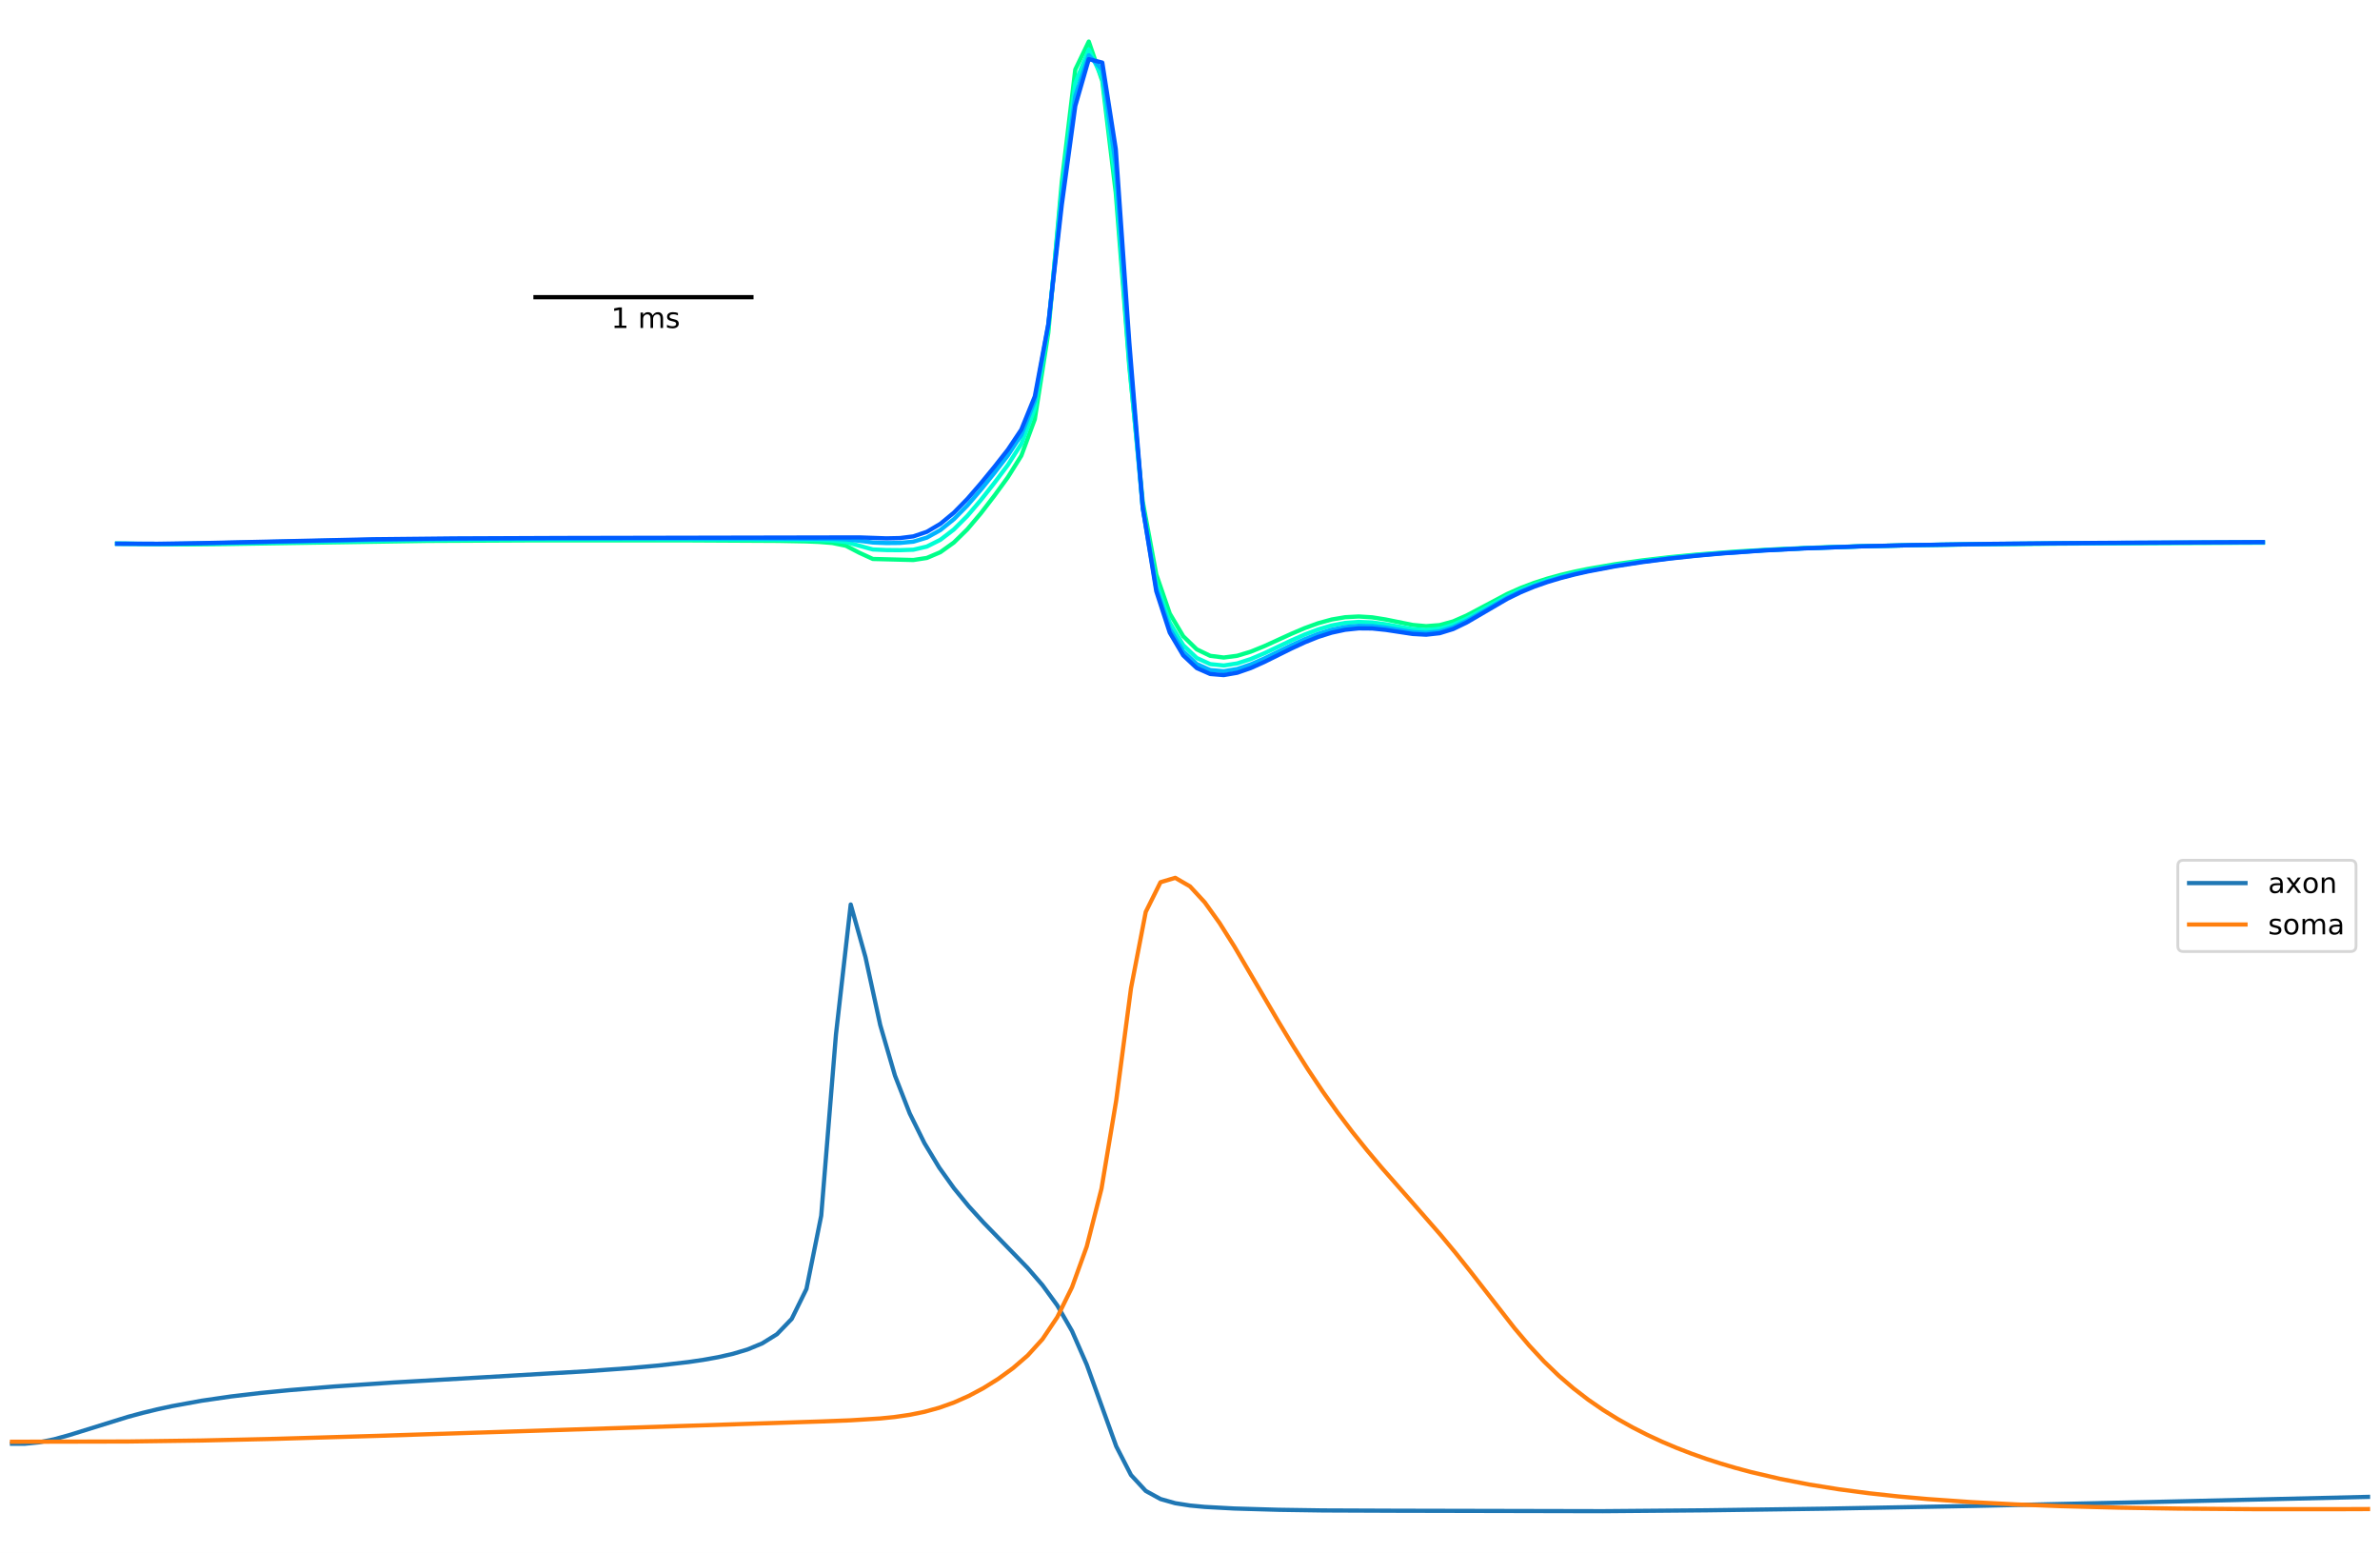
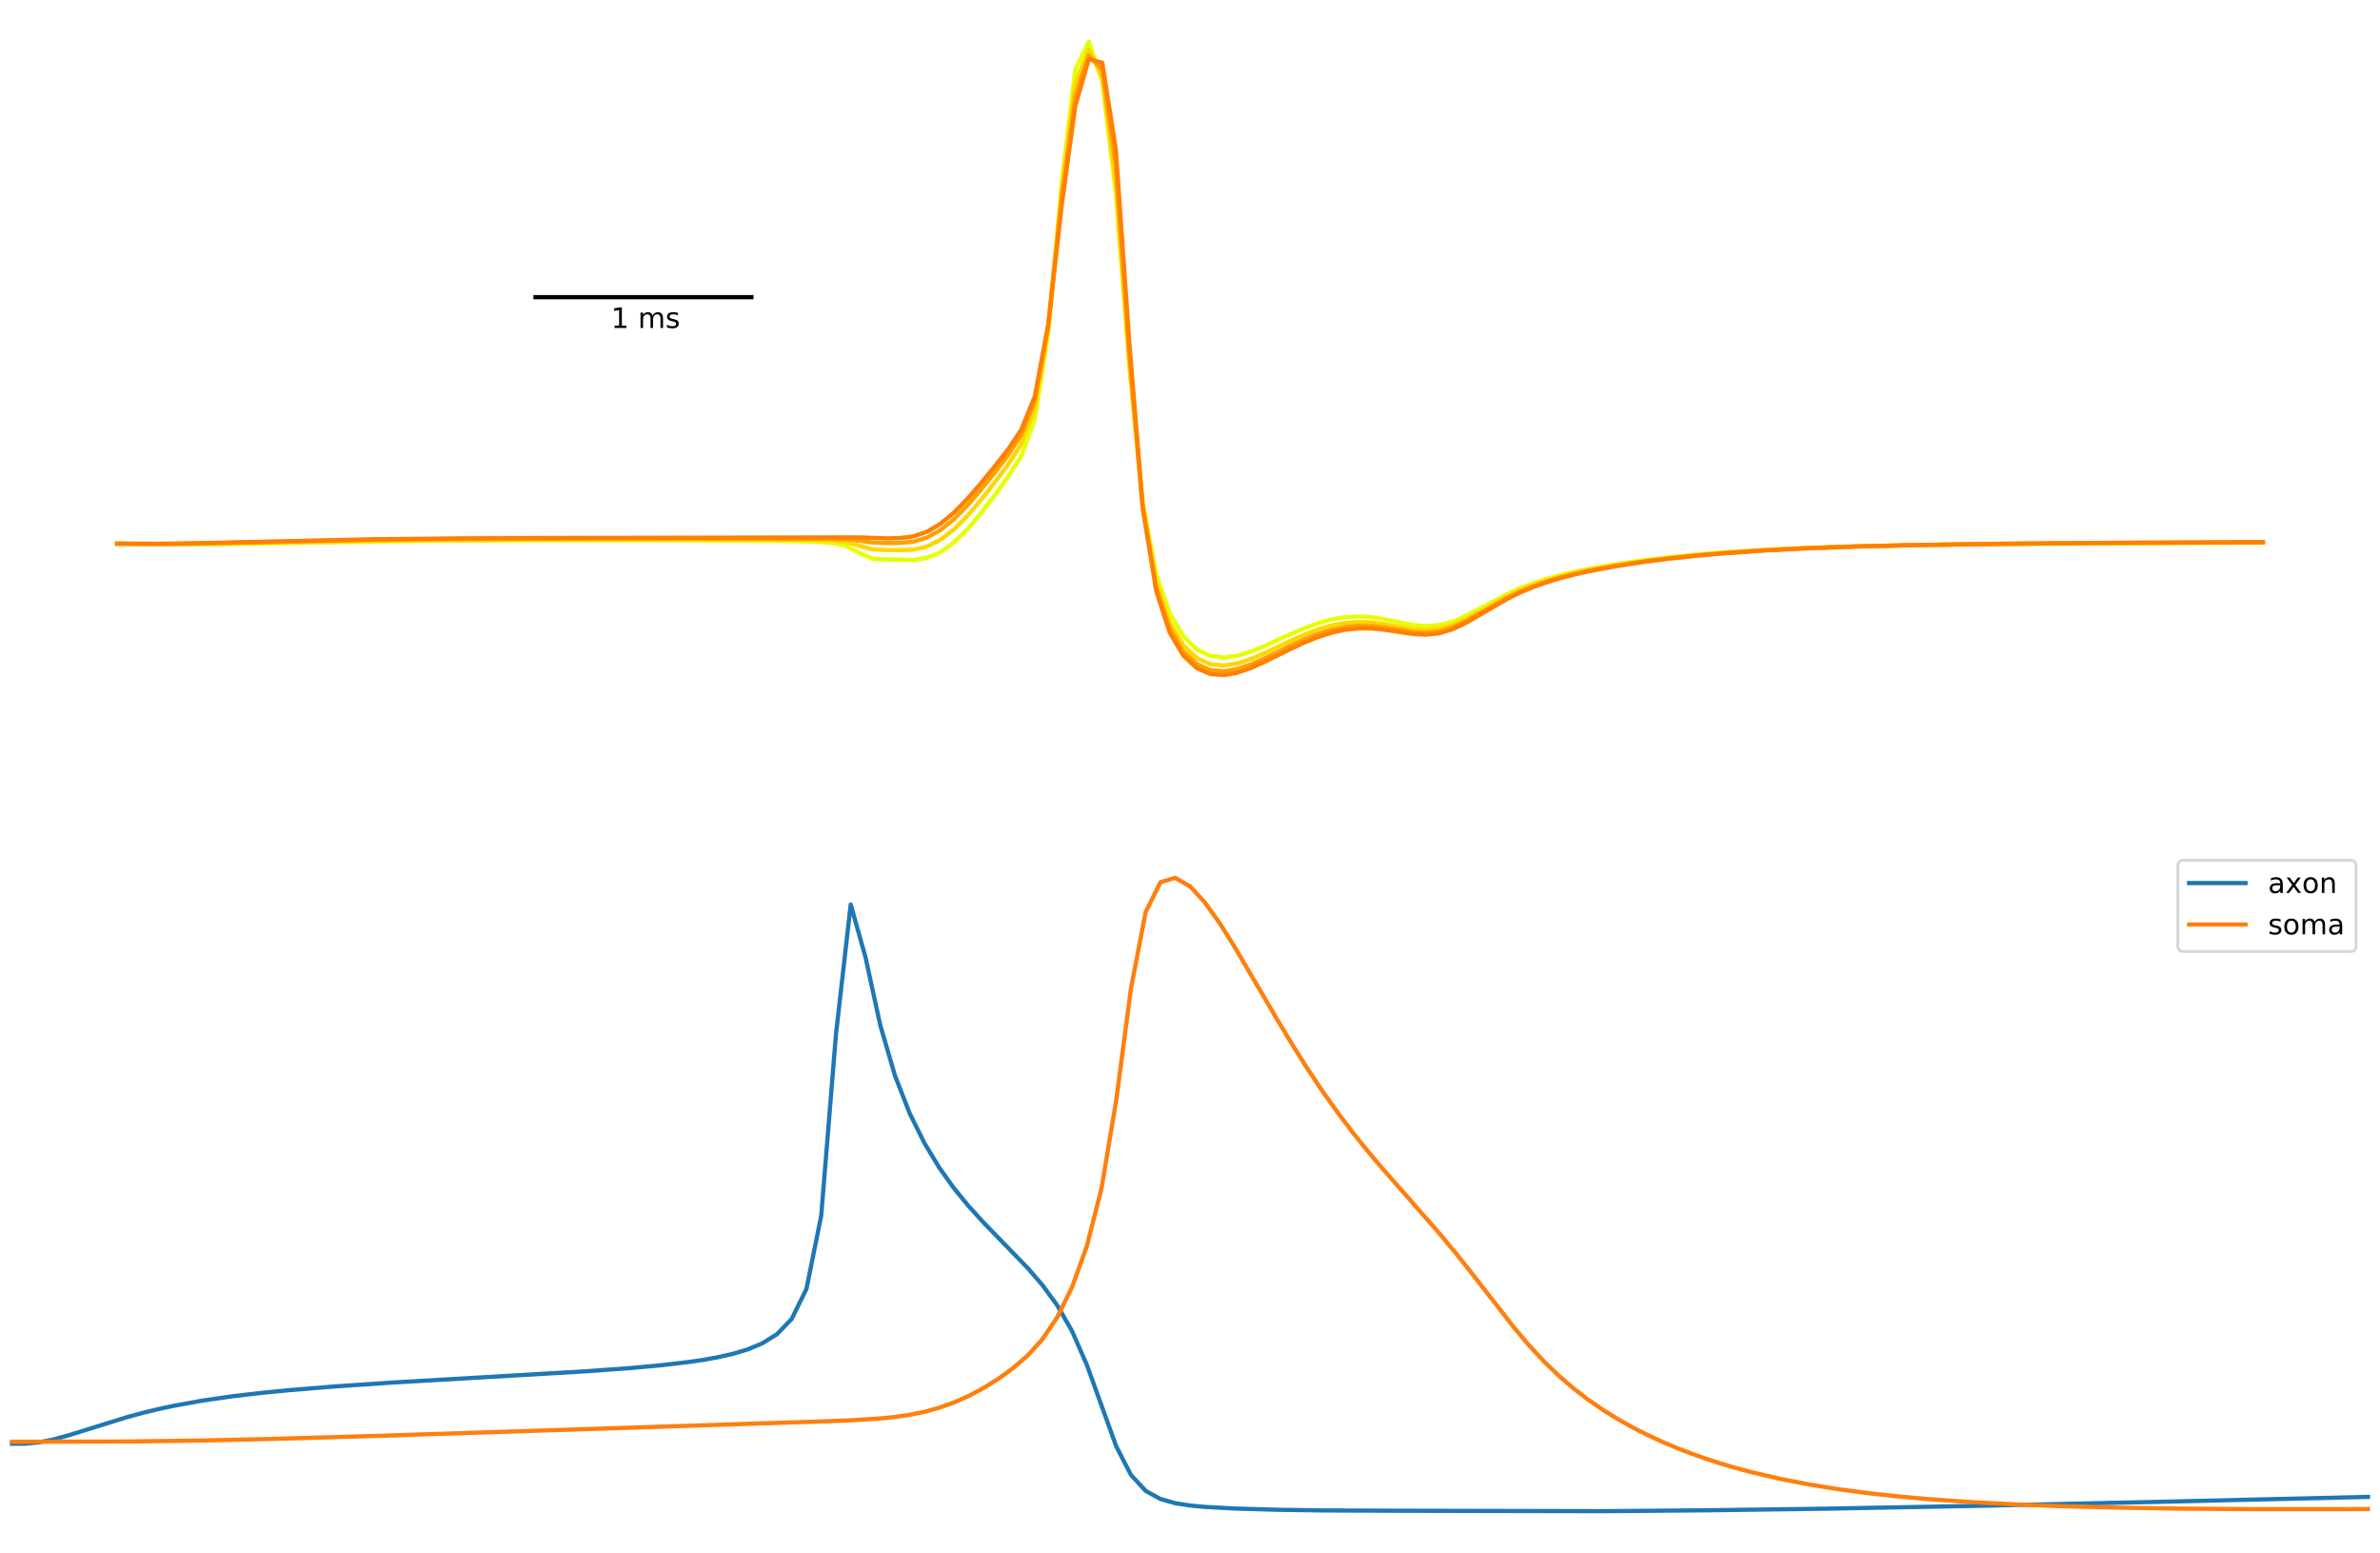
<svg xmlns="http://www.w3.org/2000/svg" xmlns:xlink="http://www.w3.org/1999/xlink" height="550.6pt" version="1.1" viewBox="0 0 844 550.6" width="844pt">
  <defs>
    <style type="text/css">
*{stroke-linecap:butt;stroke-linejoin:round;}
  </style>
  </defs>
  <g id="figure_1">
    <g id="patch_1">
      <path d="M 0 550.6  L 844 550.6  L 844 0  L 0 0  z " style="fill:#ffffff;" />
    </g>
    <g id="axes_1">
      <g id="line2d_1">
-         <path clip-path="url(#pa6ac949edf)" d="M 41.545 192.749  L 65.473 193.038  L 79.83 192.895  L 151.614 191.772  L 189.899 191.584  L 242.54 191.587  L 276.039 191.766  L 285.611 191.946  L 290.396 192.137  L 295.182 192.522  L 299.967 193.497  L 304.753 195.988  L 309.539 198.185  L 323.895 198.552  L 328.681 197.824  L 333.467 195.782  L 338.252 192.361  L 343.038 187.668  L 347.823 182.006  L 352.609 175.782  L 357.395 169.227  L 362.18 161.571  L 366.966 148.634  L 371.751 117.988  L 376.537 64.509  L 381.322 24.658  L 386.108 14.731  L 390.894 28.749  L 395.679 68.399  L 400.465 129.732  L 405.25 177.899  L 410.036 203.655  L 414.822 217.533  L 419.607 225.59  L 424.393 230.231  L 429.178 232.53  L 433.964 233.128  L 438.75 232.505  L 443.535 231.057  L 448.321 229.112  L 457.892 224.743  L 462.678 222.707  L 467.463 220.97  L 472.249 219.651  L 477.034 218.838  L 481.82 218.581  L 486.605 218.878  L 491.391 219.64  L 500.962 221.578  L 505.748 222.015  L 510.533 221.636  L 515.319 220.323  L 520.105 218.223  L 534.461 210.614  L 539.247 208.482  L 544.033 206.665  L 548.818 205.126  L 553.604 203.815  L 558.389 202.684  L 563.175 201.697  L 572.746 200.043  L 582.317 198.7  L 591.889 197.583  L 601.46 196.651  L 615.816 195.544  L 630.173 194.726  L 644.53 194.131  L 663.672 193.584  L 687.6 193.149  L 721.099 192.795  L 768.955 192.529  L 802.455 192.424  L 802.455 192.424  " style="fill:none;stroke:#00ff89;stroke-linecap:square;stroke-width:1.5;" />
+         <path clip-path="url(#pe957faecbf)" d="M 41.545 192.749  L 65.473 193.038  L 79.83 192.895  L 151.614 191.772  L 189.899 191.584  L 242.54 191.587  L 276.039 191.766  L 285.611 191.946  L 290.396 192.137  L 295.182 192.522  L 299.967 193.497  L 304.753 195.988  L 309.539 198.185  L 323.895 198.552  L 328.681 197.824  L 333.467 195.782  L 338.252 192.361  L 343.038 187.668  L 347.823 182.006  L 352.609 175.782  L 357.395 169.227  L 362.18 161.571  L 366.966 148.634  L 371.751 117.988  L 376.537 64.509  L 381.322 24.658  L 386.108 14.731  L 390.894 28.749  L 395.679 68.399  L 400.465 129.732  L 405.25 177.899  L 410.036 203.655  L 414.822 217.533  L 419.607 225.59  L 424.393 230.231  L 429.178 232.53  L 433.964 233.128  L 438.75 232.505  L 443.535 231.057  L 448.321 229.112  L 457.892 224.743  L 462.678 222.707  L 467.463 220.97  L 472.249 219.651  L 477.034 218.838  L 481.82 218.581  L 486.605 218.878  L 491.391 219.64  L 500.962 221.578  L 505.748 222.015  L 510.533 221.636  L 515.319 220.323  L 520.105 218.223  L 534.461 210.614  L 539.247 208.482  L 544.033 206.665  L 548.818 205.126  L 553.604 203.815  L 558.389 202.684  L 563.175 201.697  L 572.746 200.043  L 582.317 198.7  L 591.889 197.583  L 601.46 196.651  L 615.816 195.544  L 630.173 194.726  L 644.53 194.131  L 663.672 193.584  L 687.6 193.149  L 721.099 192.795  L 768.955 192.529  L 802.455 192.424  L 802.455 192.424  " style="fill:none;stroke:#e6ff00;stroke-linecap:square;stroke-width:1.5;" />
      </g>
      <g id="line2d_2">
-         <path clip-path="url(#pa6ac949edf)" d="M 41.545 192.761  L 60.688 192.919  L 75.045 192.754  L 146.828 191.464  L 180.328 191.251  L 228.184 191.186  L 280.825 191.323  L 290.396 191.472  L 295.182 191.669  L 299.967 192.176  L 309.539 194.819  L 314.324 195.025  L 319.11 195.066  L 323.895 194.904  L 328.681 193.787  L 333.467 191.394  L 338.252 187.726  L 343.038 182.931  L 347.823 177.314  L 352.609 171.244  L 357.395 164.877  L 362.18 157.396  L 366.966 144.84  L 371.751 116.093  L 376.537 67.107  L 381.322 29.507  L 386.108 17.562  L 390.894 27.588  L 395.679 64.804  L 400.465 128.576  L 405.25 179.874  L 410.036 206.722  L 414.822 220.775  L 419.607 228.765  L 424.393 233.293  L 429.178 235.475  L 433.964 235.959  L 438.75 235.226  L 443.535 233.675  L 448.321 231.634  L 457.892 227.095  L 462.678 224.979  L 467.463 223.164  L 472.249 221.763  L 477.034 220.861  L 481.82 220.507  L 486.605 220.697  L 491.391 221.343  L 500.962 223.052  L 505.748 223.391  L 510.533 222.923  L 515.319 221.52  L 520.105 219.319  L 534.461 211.392  L 539.247 209.176  L 544.033 207.289  L 548.818 205.691  L 553.604 204.327  L 558.389 203.149  L 563.175 202.12  L 572.746 200.392  L 582.317 198.986  L 591.889 197.816  L 601.46 196.84  L 611.031 196.028  L 625.388 195.075  L 639.744 194.375  L 658.887 193.728  L 682.815 193.213  L 711.528 192.838  L 754.599 192.523  L 802.455 192.335  L 802.455 192.335  " style="fill:none;stroke:#00ffd4;stroke-linecap:square;stroke-width:1.5;" />
+         <path clip-path="url(#pe957faecbf)" d="M 41.545 192.761  L 60.688 192.919  L 75.045 192.754  L 146.828 191.464  L 180.328 191.251  L 228.184 191.186  L 280.825 191.323  L 290.396 191.472  L 295.182 191.669  L 299.967 192.176  L 309.539 194.819  L 314.324 195.025  L 319.11 195.066  L 323.895 194.904  L 328.681 193.787  L 333.467 191.394  L 338.252 187.726  L 343.038 182.931  L 347.823 177.314  L 352.609 171.244  L 357.395 164.877  L 362.18 157.396  L 366.966 144.84  L 371.751 116.093  L 376.537 67.107  L 381.322 29.507  L 386.108 17.562  L 390.894 27.588  L 395.679 64.804  L 400.465 128.576  L 405.25 179.874  L 410.036 206.722  L 414.822 220.775  L 419.607 228.765  L 424.393 233.293  L 429.178 235.475  L 433.964 235.959  L 438.75 235.226  L 443.535 233.675  L 448.321 231.634  L 457.892 227.095  L 462.678 224.979  L 467.463 223.164  L 472.249 221.763  L 477.034 220.861  L 481.82 220.507  L 486.605 220.697  L 491.391 221.343  L 500.962 223.052  L 505.748 223.391  L 510.533 222.923  L 515.319 221.52  L 520.105 219.319  L 534.461 211.392  L 539.247 209.176  L 544.033 207.289  L 548.818 205.691  L 553.604 204.327  L 558.389 203.149  L 563.175 202.12  L 572.746 200.392  L 582.317 198.986  L 591.889 197.816  L 601.46 196.84  L 611.031 196.028  L 625.388 195.075  L 639.744 194.375  L 658.887 193.728  L 682.815 193.213  L 711.528 192.838  L 754.599 192.523  L 802.455 192.335  L 802.455 192.335  " style="fill:none;stroke:#ffd600;stroke-linecap:square;stroke-width:1.5;" />
      </g>
      <g id="line2d_3">
-         <path clip-path="url(#pa6ac949edf)" d="M 41.545 192.77  L 60.688 192.829  L 75.045 192.594  L 132.472 191.371  L 161.185 191.082  L 199.47 190.929  L 266.468 190.924  L 295.182 191.047  L 299.967 191.219  L 304.753 191.72  L 309.539 192.352  L 314.324 192.54  L 319.11 192.491  L 323.895 192.052  L 328.681 190.611  L 333.467 187.94  L 338.252 184.084  L 343.038 179.219  L 347.823 173.649  L 352.609 167.71  L 357.395 161.507  L 362.18 154.203  L 366.966 142.07  L 371.751 115.153  L 376.537 70.126  L 381.322 34.134  L 386.108 19.593  L 390.894 24.749  L 395.679 58.535  L 400.465 124.965  L 405.25 180.229  L 410.036 208.559  L 414.822 222.943  L 419.607 230.957  L 424.393 235.441  L 429.178 237.567  L 433.964 237.989  L 438.75 237.193  L 443.535 235.576  L 448.321 233.471  L 457.892 228.81  L 462.678 226.635  L 467.463 224.759  L 472.249 223.292  L 477.034 222.317  L 481.82 221.883  L 486.605 221.986  L 491.391 222.542  L 500.962 224.094  L 505.748 224.378  L 510.533 223.867  L 515.319 222.415  L 520.105 220.147  L 534.461 211.957  L 539.247 209.671  L 544.033 207.729  L 548.818 206.085  L 553.604 204.682  L 558.389 203.471  L 563.175 202.412  L 572.746 200.632  L 582.317 199.181  L 591.889 197.975  L 601.46 196.966  L 611.031 196.128  L 625.388 195.141  L 639.744 194.415  L 658.887 193.74  L 682.815 193.199  L 711.528 192.802  L 754.599 192.466  L 802.455 192.264  L 802.455 192.264  " style="fill:none;stroke:#00b4ff;stroke-linecap:square;stroke-width:1.5;" />
+         <path clip-path="url(#pe957faecbf)" d="M 41.545 192.77  L 60.688 192.829  L 75.045 192.594  L 132.472 191.371  L 161.185 191.082  L 199.47 190.929  L 266.468 190.924  L 295.182 191.047  L 299.967 191.219  L 304.753 191.72  L 309.539 192.352  L 314.324 192.54  L 319.11 192.491  L 323.895 192.052  L 328.681 190.611  L 333.467 187.94  L 338.252 184.084  L 343.038 179.219  L 347.823 173.649  L 352.609 167.71  L 357.395 161.507  L 362.18 154.203  L 366.966 142.07  L 371.751 115.153  L 376.537 70.126  L 381.322 34.134  L 386.108 19.593  L 390.894 24.749  L 395.679 58.535  L 400.465 124.965  L 405.25 180.229  L 410.036 208.559  L 414.822 222.943  L 419.607 230.957  L 424.393 235.441  L 429.178 237.567  L 433.964 237.989  L 438.75 237.193  L 443.535 235.576  L 448.321 233.471  L 457.892 228.81  L 462.678 226.635  L 467.463 224.759  L 472.249 223.292  L 477.034 222.317  L 481.82 221.883  L 486.605 221.986  L 491.391 222.542  L 500.962 224.094  L 505.748 224.378  L 510.533 223.867  L 515.319 222.415  L 520.105 220.147  L 534.461 211.957  L 539.247 209.671  L 544.033 207.729  L 548.818 206.085  L 553.604 204.682  L 558.389 203.471  L 563.175 202.412  L 572.746 200.632  L 582.317 199.181  L 591.889 197.975  L 601.46 196.966  L 611.031 196.128  L 625.388 195.141  L 639.744 194.415  L 658.887 193.74  L 682.815 193.199  L 711.528 192.802  L 754.599 192.466  L 802.455 192.264  L 802.455 192.264  " style="fill:none;stroke:#ffa000;stroke-linecap:square;stroke-width:1.5;" />
      </g>
      <g id="line2d_4">
-         <path clip-path="url(#pa6ac949edf)" d="M 41.545 192.777  L 55.902 192.814  L 70.259 192.599  L 132.472 191.198  L 161.185 190.902  L 199.47 190.744  L 304.753 190.539  L 314.324 190.877  L 319.11 190.776  L 323.895 190.176  L 328.681 188.554  L 333.467 185.734  L 338.252 181.785  L 343.038 176.9  L 347.823 171.38  L 352.609 165.543  L 357.395 159.464  L 362.18 152.31  L 366.966 140.537  L 371.751 114.959  L 376.537 72.593  L 381.322 37.546  L 386.108 20.963  L 390.894 22.193  L 395.679 52.842  L 400.465 121.252  L 405.25 179.937  L 410.036 209.598  L 414.822 224.311  L 419.607 232.383  L 424.393 236.863  L 429.178 238.967  L 433.964 239.36  L 438.75 238.526  L 443.535 236.869  L 448.321 234.72  L 457.892 229.971  L 462.678 227.752  L 467.463 225.829  L 472.249 224.312  L 477.034 223.283  L 481.82 222.788  L 486.605 222.829  L 491.391 223.322  L 500.962 224.774  L 505.748 225.031  L 510.533 224.501  L 515.319 223.026  L 520.105 220.715  L 534.461 212.338  L 539.247 210.002  L 544.033 208.019  L 548.818 206.343  L 553.604 204.914  L 558.389 203.681  L 563.175 202.601  L 572.746 200.787  L 582.317 199.307  L 591.889 198.076  L 601.46 197.047  L 611.031 196.19  L 625.388 195.181  L 639.744 194.437  L 658.887 193.744  L 678.029 193.278  L 706.743 192.83  L 745.027 192.485  L 802.455 192.213  L 802.455 192.213  " style="fill:none;stroke:#005cff;stroke-linecap:square;stroke-width:1.5;" />
+         <path clip-path="url(#pe957faecbf)" d="M 41.545 192.777  L 55.902 192.814  L 70.259 192.599  L 132.472 191.198  L 161.185 190.902  L 199.47 190.744  L 304.753 190.539  L 314.324 190.877  L 319.11 190.776  L 323.895 190.176  L 328.681 188.554  L 333.467 185.734  L 338.252 181.785  L 343.038 176.9  L 347.823 171.38  L 352.609 165.543  L 357.395 159.464  L 362.18 152.31  L 366.966 140.537  L 371.751 114.959  L 376.537 72.593  L 381.322 37.546  L 386.108 20.963  L 390.894 22.193  L 395.679 52.842  L 400.465 121.252  L 405.25 179.937  L 410.036 209.598  L 414.822 224.311  L 419.607 232.383  L 424.393 236.863  L 429.178 238.967  L 433.964 239.36  L 438.75 238.526  L 443.535 236.869  L 448.321 234.72  L 457.892 229.971  L 462.678 227.752  L 467.463 225.829  L 472.249 224.312  L 477.034 223.283  L 481.82 222.788  L 486.605 222.829  L 491.391 223.322  L 500.962 224.774  L 505.748 225.031  L 510.533 224.501  L 515.319 223.026  L 520.105 220.715  L 534.461 212.338  L 539.247 210.002  L 544.033 208.019  L 548.818 206.343  L 553.604 204.914  L 558.389 203.681  L 563.175 202.601  L 572.746 200.787  L 582.317 199.307  L 591.889 198.076  L 601.46 197.047  L 611.031 196.19  L 625.388 195.181  L 639.744 194.437  L 658.887 193.744  L 678.029 193.278  L 706.743 192.83  L 745.027 192.485  L 802.455 192.213  L 802.455 192.213  " style="fill:none;stroke:#ff7f00;stroke-linecap:square;stroke-width:1.5;" />
      </g>
      <g id="line2d_5">
-         <path clip-path="url(#pa6ac949edf)" d="M 189.899 105.364  L 266.468 105.364  " style="fill:none;stroke:#000000;stroke-linecap:square;stroke-width:1.5;" />
+         <path clip-path="url(#pe957faecbf)" d="M 189.899 105.364  L 266.468 105.364  " style="fill:none;stroke:#000000;stroke-linecap:square;stroke-width:1.5;" />
      </g>
      <g id="text_1">
        <defs>
          <path d="M 12.406 8.297  L 28.516 8.297  L 28.516 63.922  L 10.984 60.406  L 10.984 69.391  L 28.422 72.906  L 38.281 72.906  L 38.281 8.297  L 54.391 8.297  L 54.391 0  L 12.406 0  z " id="DejaVuSans-31" />
          <path id="DejaVuSans-20" />
          <path d="M 52 44.188  Q 55.375 50.25 60.062 53.125  Q 64.75 56 71.094 56  Q 79.641 56 84.281 50.016  Q 88.922 44.047 88.922 33.016  L 88.922 0  L 79.891 0  L 79.891 32.719  Q 79.891 40.578 77.094 44.375  Q 74.312 48.188 68.609 48.188  Q 61.625 48.188 57.562 43.547  Q 53.516 38.922 53.516 30.906  L 53.516 0  L 44.484 0  L 44.484 32.719  Q 44.484 40.625 41.703 44.406  Q 38.922 48.188 33.109 48.188  Q 26.219 48.188 22.156 43.531  Q 18.109 38.875 18.109 30.906  L 18.109 0  L 9.078 0  L 9.078 54.688  L 18.109 54.688  L 18.109 46.188  Q 21.188 51.219 25.484 53.609  Q 29.781 56 35.688 56  Q 41.656 56 45.828 52.969  Q 50 49.953 52 44.188  z " id="DejaVuSans-6d" />
          <path d="M 44.281 53.078  L 44.281 44.578  Q 40.484 46.531 36.375 47.5  Q 32.281 48.484 27.875 48.484  Q 21.188 48.484 17.844 46.438  Q 14.5 44.391 14.5 40.281  Q 14.5 37.156 16.891 35.375  Q 19.281 33.594 26.516 31.984  L 29.594 31.297  Q 39.156 29.25 43.188 25.516  Q 47.219 21.781 47.219 15.094  Q 47.219 7.469 41.188 3.016  Q 35.156 -1.422 24.609 -1.422  Q 20.219 -1.422 15.453 -0.562  Q 10.688 0.297 5.422 2  L 5.422 11.281  Q 10.406 8.688 15.234 7.391  Q 20.062 6.109 24.812 6.109  Q 31.156 6.109 34.562 8.281  Q 37.984 10.453 37.984 14.406  Q 37.984 18.062 35.516 20.016  Q 33.062 21.969 24.703 23.781  L 21.578 24.516  Q 13.234 26.266 9.516 29.906  Q 5.812 33.547 5.812 39.891  Q 5.812 47.609 11.281 51.797  Q 16.75 56 26.812 56  Q 31.781 56 36.172 55.266  Q 40.578 54.547 44.281 53.078  z " id="DejaVuSans-73" />
        </defs>
        <g transform="translate(216.6981 116.2836)scale(0.1 -0.1)">
          <use xlink:href="#DejaVuSans-31" />
          <use x="63.623" xlink:href="#DejaVuSans-20" />
          <use x="95.41" xlink:href="#DejaVuSans-6d" />
          <use x="192.822" xlink:href="#DejaVuSans-73" />
        </g>
      </g>
    </g>
    <g id="axes_2">
      <g id="line2d_6">
-         <path clip-path="url(#pe138d62557)" d="M -1 511.888  L 8.731 511.888  L 13.963 511.373  L 19.194 510.306  L 24.425 508.86  L 45.35 502.358  L 50.581 500.95  L 55.812 499.68  L 61.044 498.545  L 71.506 496.635  L 81.969 495.116  L 92.431 493.886  L 102.894 492.86  L 118.588 491.58  L 139.512 490.169  L 170.9 488.355  L 207.519 486.21  L 223.213 485.075  L 233.675 484.132  L 244.137 482.92  L 249.369 482.15  L 254.6 481.212  L 259.831 480.029  L 265.062 478.471  L 270.294 476.303  L 275.525 473.05  L 280.756 467.622  L 285.988 456.997  L 291.219 431.035  L 296.45 366.78  L 301.681 320.694  L 306.913 339.353  L 312.144 363.422  L 317.375 381.367  L 322.606 394.769  L 327.837 405.325  L 333.069 413.979  L 338.3 421.301  L 343.531 427.686  L 348.762 433.441  L 364.456 449.61  L 369.688 455.656  L 374.919 462.818  L 380.15 471.909  L 385.381 483.829  L 395.844 512.811  L 401.075 522.968  L 406.306 528.616  L 411.538 531.489  L 416.769 532.973  L 422 533.791  L 427.231 534.285  L 437.694 534.85  L 453.387 535.305  L 469.081 535.537  L 495.238 535.64  L 568.475 535.797  L 605.094 535.489  L 646.944 534.917  L 699.256 533.948  L 767.263 532.444  L 840.5 530.708  L 840.5 530.708  " style="fill:none;stroke:#1f77b4;stroke-linecap:square;stroke-width:1.5;" />
+         <path clip-path="url(#p663d90ec33)" d="M -1 511.888  L 8.731 511.888  L 13.963 511.373  L 19.194 510.306  L 24.425 508.86  L 45.35 502.358  L 50.581 500.95  L 55.812 499.68  L 61.044 498.545  L 71.506 496.635  L 81.969 495.116  L 92.431 493.886  L 102.894 492.86  L 118.588 491.58  L 139.512 490.169  L 170.9 488.355  L 207.519 486.21  L 223.213 485.075  L 233.675 484.132  L 244.137 482.92  L 249.369 482.15  L 254.6 481.212  L 259.831 480.029  L 265.062 478.471  L 270.294 476.303  L 275.525 473.05  L 280.756 467.622  L 285.988 456.997  L 291.219 431.035  L 296.45 366.78  L 301.681 320.694  L 306.913 339.353  L 312.144 363.422  L 317.375 381.367  L 322.606 394.769  L 327.837 405.325  L 333.069 413.979  L 338.3 421.301  L 343.531 427.686  L 348.762 433.441  L 364.456 449.61  L 369.688 455.656  L 374.919 462.818  L 380.15 471.909  L 385.381 483.829  L 395.844 512.811  L 401.075 522.968  L 406.306 528.616  L 411.538 531.489  L 416.769 532.973  L 422 533.791  L 427.231 534.285  L 437.694 534.85  L 453.387 535.305  L 469.081 535.537  L 495.238 535.64  L 568.475 535.797  L 605.094 535.489  L 646.944 534.917  L 699.256 533.948  L 767.263 532.444  L 840.5 530.708  L 840.5 530.708  " style="fill:none;stroke:#1f77b4;stroke-linecap:square;stroke-width:1.5;" />
      </g>
      <g id="line2d_7">
-         <path clip-path="url(#pe138d62557)" d="M -1 511.194  L 45.35 511.091  L 71.506 510.74  L 97.662 510.151  L 134.281 509.08  L 291.219 503.986  L 301.681 503.578  L 312.144 502.927  L 317.375 502.394  L 322.606 501.633  L 327.837 500.566  L 333.069 499.126  L 338.3 497.262  L 343.531 494.941  L 348.762 492.153  L 353.994 488.887  L 359.225 485.092  L 364.456 480.571  L 369.688 474.809  L 374.919 467.025  L 380.15 456.418  L 385.381 441.968  L 390.613 421.435  L 395.844 390.102  L 401.075 350.393  L 406.306 323.334  L 411.538 312.799  L 416.769 311.24  L 422 314.267  L 427.231 319.928  L 432.462 327.225  L 437.694 335.52  L 448.156 353.354  L 453.387 362.275  L 458.619 370.93  L 463.85 379.2  L 469.081 387.025  L 474.312 394.387  L 479.544 401.306  L 484.775 407.832  L 490.006 414.042  L 500.469 425.926  L 510.931 437.903  L 516.163 444.2  L 521.394 450.764  L 537.087 470.926  L 542.319 477.102  L 547.55 482.728  L 552.781 487.773  L 558.013 492.273  L 563.244 496.293  L 568.475 499.897  L 573.706 503.143  L 578.938 506.079  L 584.169 508.744  L 589.4 511.17  L 594.631 513.384  L 599.862 515.405  L 605.094 517.252  L 610.325 518.94  L 615.556 520.481  L 620.788 521.887  L 631.25 524.338  L 641.712 526.368  L 652.175 528.044  L 662.638 529.425  L 673.1 530.562  L 683.562 531.497  L 699.256 532.595  L 714.95 533.409  L 730.644 534.008  L 751.569 534.553  L 772.494 534.883  L 798.65 535.078  L 830.038 535.084  L 840.5 535.045  L 840.5 535.045  " style="fill:none;stroke:#ff7f0e;stroke-linecap:square;stroke-width:1.5;" />
+         <path clip-path="url(#p663d90ec33)" d="M -1 511.194  L 45.35 511.091  L 71.506 510.74  L 97.662 510.151  L 134.281 509.08  L 291.219 503.986  L 301.681 503.578  L 312.144 502.927  L 317.375 502.394  L 322.606 501.633  L 327.837 500.566  L 333.069 499.126  L 338.3 497.262  L 343.531 494.941  L 348.762 492.153  L 353.994 488.887  L 359.225 485.092  L 364.456 480.571  L 369.688 474.809  L 374.919 467.025  L 380.15 456.418  L 385.381 441.968  L 390.613 421.435  L 395.844 390.102  L 401.075 350.393  L 406.306 323.334  L 411.538 312.799  L 416.769 311.24  L 422 314.267  L 427.231 319.928  L 432.462 327.225  L 437.694 335.52  L 448.156 353.354  L 453.387 362.275  L 458.619 370.93  L 463.85 379.2  L 469.081 387.025  L 474.312 394.387  L 479.544 401.306  L 484.775 407.832  L 490.006 414.042  L 500.469 425.926  L 510.931 437.903  L 516.163 444.2  L 521.394 450.764  L 537.087 470.926  L 542.319 477.102  L 547.55 482.728  L 552.781 487.773  L 558.013 492.273  L 563.244 496.293  L 568.475 499.897  L 573.706 503.143  L 578.938 506.079  L 584.169 508.744  L 589.4 511.17  L 594.631 513.384  L 599.862 515.405  L 605.094 517.252  L 610.325 518.94  L 615.556 520.481  L 620.788 521.887  L 631.25 524.338  L 641.712 526.368  L 652.175 528.044  L 662.638 529.425  L 673.1 530.562  L 683.562 531.497  L 699.256 532.595  L 714.95 533.409  L 730.644 534.008  L 751.569 534.553  L 772.494 534.883  L 798.65 535.078  L 830.038 535.084  L 840.5 535.045  L 840.5 535.045  " style="fill:none;stroke:#ff7f0e;stroke-linecap:square;stroke-width:1.5;" />
      </g>
      <g id="legend_1">
        <g id="patch_2">
          <path d="M 774.303 337.365  L 833.5 337.365  Q 835.5 337.365 835.5 335.365  L 835.5 307.009  Q 835.5 305.009 833.5 305.009  L 774.303 305.009  Q 772.303 305.009 772.303 307.009  L 772.303 335.365  Q 772.303 337.365 774.303 337.365  z " style="fill:#ffffff;opacity:0.8;stroke:#cccccc;stroke-linejoin:miter;" />
        </g>
        <g id="line2d_8">
          <path d="M 776.303 313.108  L 796.303 313.108  " style="fill:none;stroke:#1f77b4;stroke-linecap:square;stroke-width:1.5;" />
        </g>
        <g id="line2d_9" />
        <g id="text_2">
          <defs>
            <path d="M 34.281 27.484  Q 23.391 27.484 19.188 25  Q 14.984 22.516 14.984 16.5  Q 14.984 11.719 18.141 8.906  Q 21.297 6.109 26.703 6.109  Q 34.188 6.109 38.703 11.406  Q 43.219 16.703 43.219 25.484  L 43.219 27.484  z M 52.203 31.203  L 52.203 0  L 43.219 0  L 43.219 8.297  Q 40.141 3.328 35.547 0.953  Q 30.953 -1.422 24.312 -1.422  Q 15.922 -1.422 10.953 3.297  Q 6 8.016 6 15.922  Q 6 25.141 12.172 29.828  Q 18.359 34.516 30.609 34.516  L 43.219 34.516  L 43.219 35.406  Q 43.219 41.609 39.141 45  Q 35.062 48.391 27.688 48.391  Q 23 48.391 18.547 47.266  Q 14.109 46.141 10.016 43.891  L 10.016 52.203  Q 14.938 54.109 19.578 55.047  Q 24.219 56 28.609 56  Q 40.484 56 46.344 49.844  Q 52.203 43.703 52.203 31.203  z " id="DejaVuSans-61" />
            <path d="M 54.891 54.688  L 35.109 28.078  L 55.906 0  L 45.312 0  L 29.391 21.484  L 13.484 0  L 2.875 0  L 24.125 28.609  L 4.688 54.688  L 15.281 54.688  L 29.781 35.203  L 44.281 54.688  z " id="DejaVuSans-78" />
            <path d="M 30.609 48.391  Q 23.391 48.391 19.188 42.75  Q 14.984 37.109 14.984 27.297  Q 14.984 17.484 19.156 11.844  Q 23.344 6.203 30.609 6.203  Q 37.797 6.203 41.984 11.859  Q 46.188 17.531 46.188 27.297  Q 46.188 37.016 41.984 42.703  Q 37.797 48.391 30.609 48.391  z M 30.609 56  Q 42.328 56 49.016 48.375  Q 55.719 40.766 55.719 27.297  Q 55.719 13.875 49.016 6.219  Q 42.328 -1.422 30.609 -1.422  Q 18.844 -1.422 12.172 6.219  Q 5.516 13.875 5.516 27.297  Q 5.516 40.766 12.172 48.375  Q 18.844 56 30.609 56  z " id="DejaVuSans-6f" />
            <path d="M 54.891 33.016  L 54.891 0  L 45.906 0  L 45.906 32.719  Q 45.906 40.484 42.875 44.328  Q 39.844 48.188 33.797 48.188  Q 26.516 48.188 22.312 43.547  Q 18.109 38.922 18.109 30.906  L 18.109 0  L 9.078 0  L 9.078 54.688  L 18.109 54.688  L 18.109 46.188  Q 21.344 51.125 25.703 53.562  Q 30.078 56 35.797 56  Q 45.219 56 50.047 50.172  Q 54.891 44.344 54.891 33.016  z " id="DejaVuSans-6e" />
          </defs>
          <g transform="translate(804.3031 316.6075)scale(0.1 -0.1)">
            <use xlink:href="#DejaVuSans-61" />
            <use x="61.279" xlink:href="#DejaVuSans-78" />
            <use x="120.412" xlink:href="#DejaVuSans-6f" />
            <use x="181.594" xlink:href="#DejaVuSans-6e" />
          </g>
        </g>
        <g id="line2d_10">
          <path d="M 776.303 327.786  L 796.303 327.786  " style="fill:none;stroke:#ff7f0e;stroke-linecap:square;stroke-width:1.5;" />
        </g>
        <g id="line2d_11" />
        <g id="text_3">
          <g transform="translate(804.3031 331.2857)scale(0.1 -0.1)">
            <use xlink:href="#DejaVuSans-73" />
            <use x="52.1" xlink:href="#DejaVuSans-6f" />
            <use x="113.281" xlink:href="#DejaVuSans-6d" />
            <use x="210.693" xlink:href="#DejaVuSans-61" />
          </g>
        </g>
      </g>
    </g>
  </g>
  <defs>
-     <clipPath id="pa6ac949edf">
+     <clipPath id="pe957faecbf">
      <rect height="247.091" width="837" x="3.5" y="3.5" />
    </clipPath>
-     <clipPath id="pe138d62557">
+     <clipPath id="p663d90ec33">
      <rect height="247.091" width="837" x="3.5" y="300.009" />
    </clipPath>
  </defs>
</svg>
